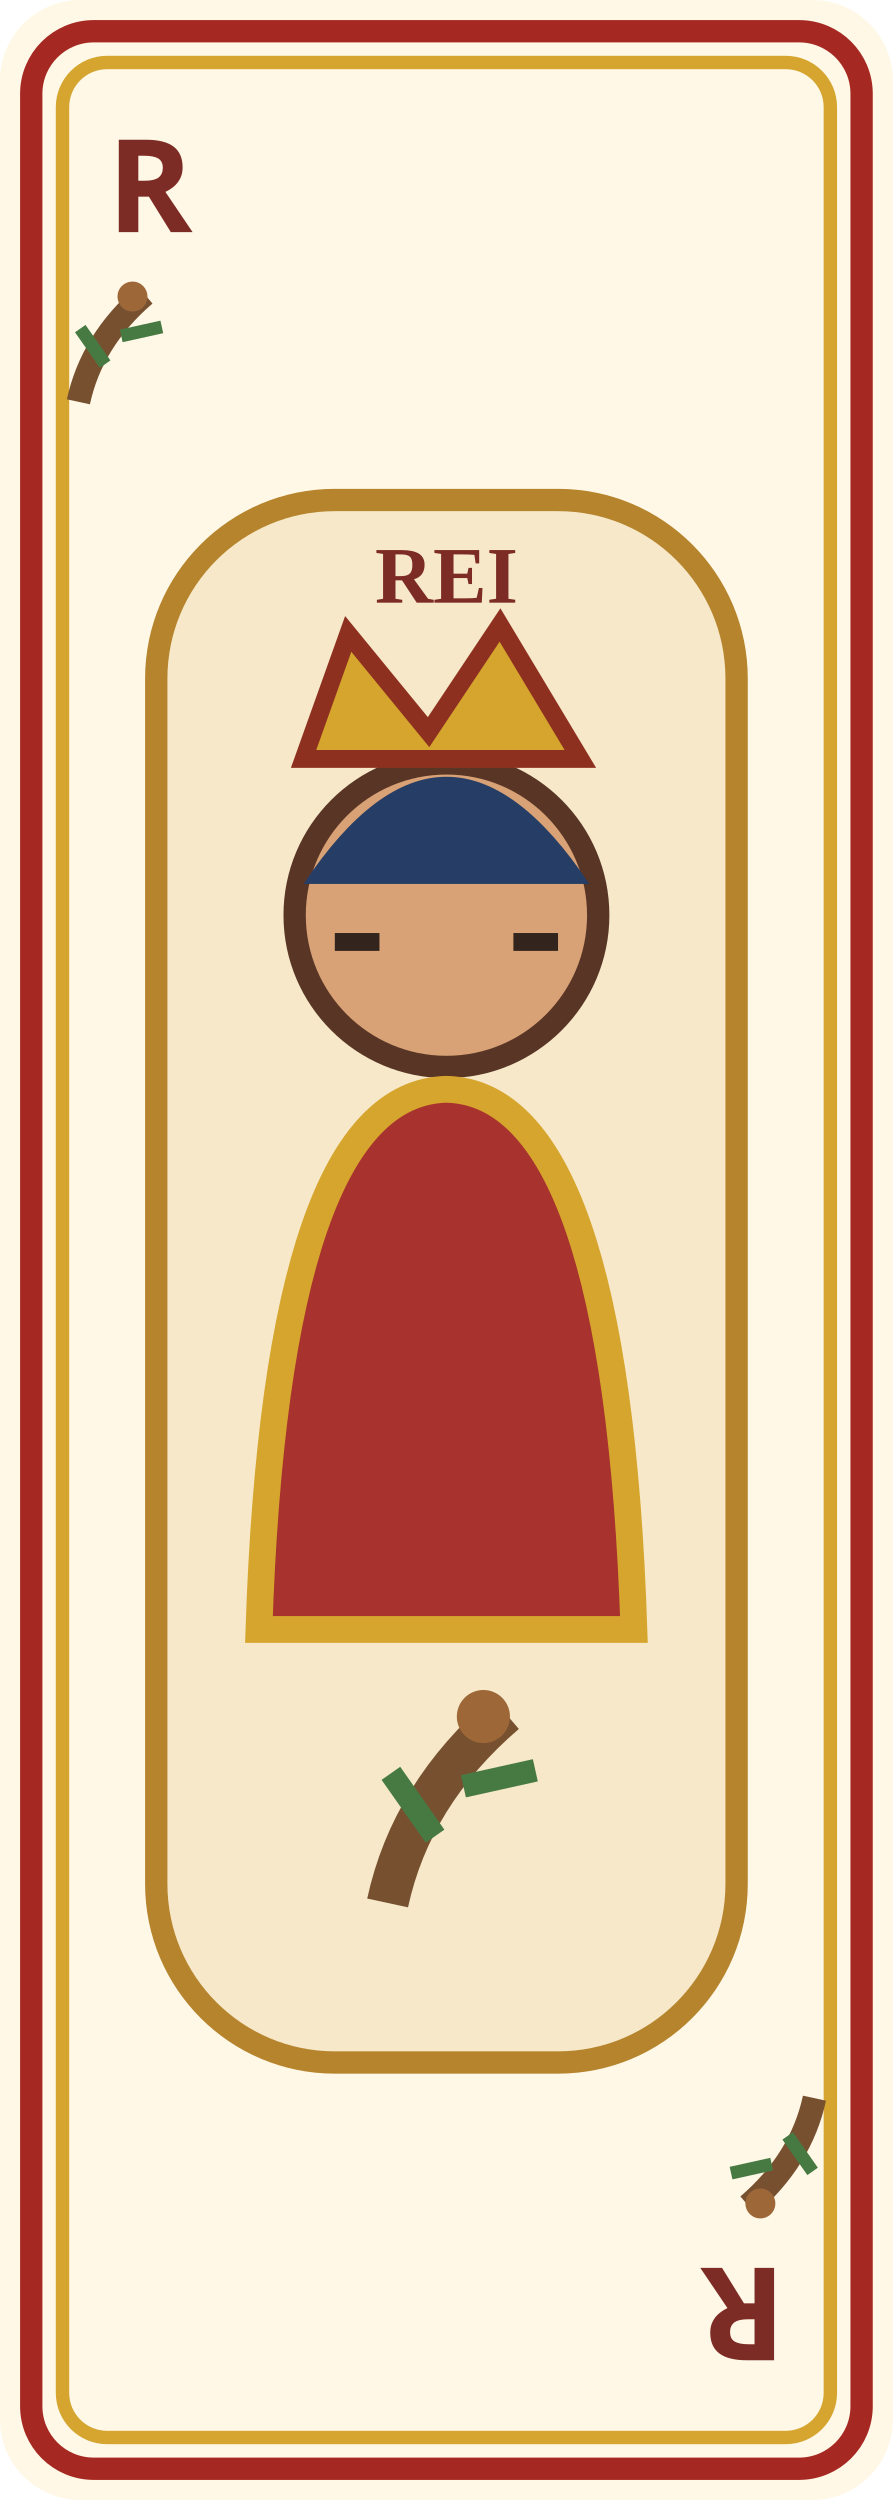
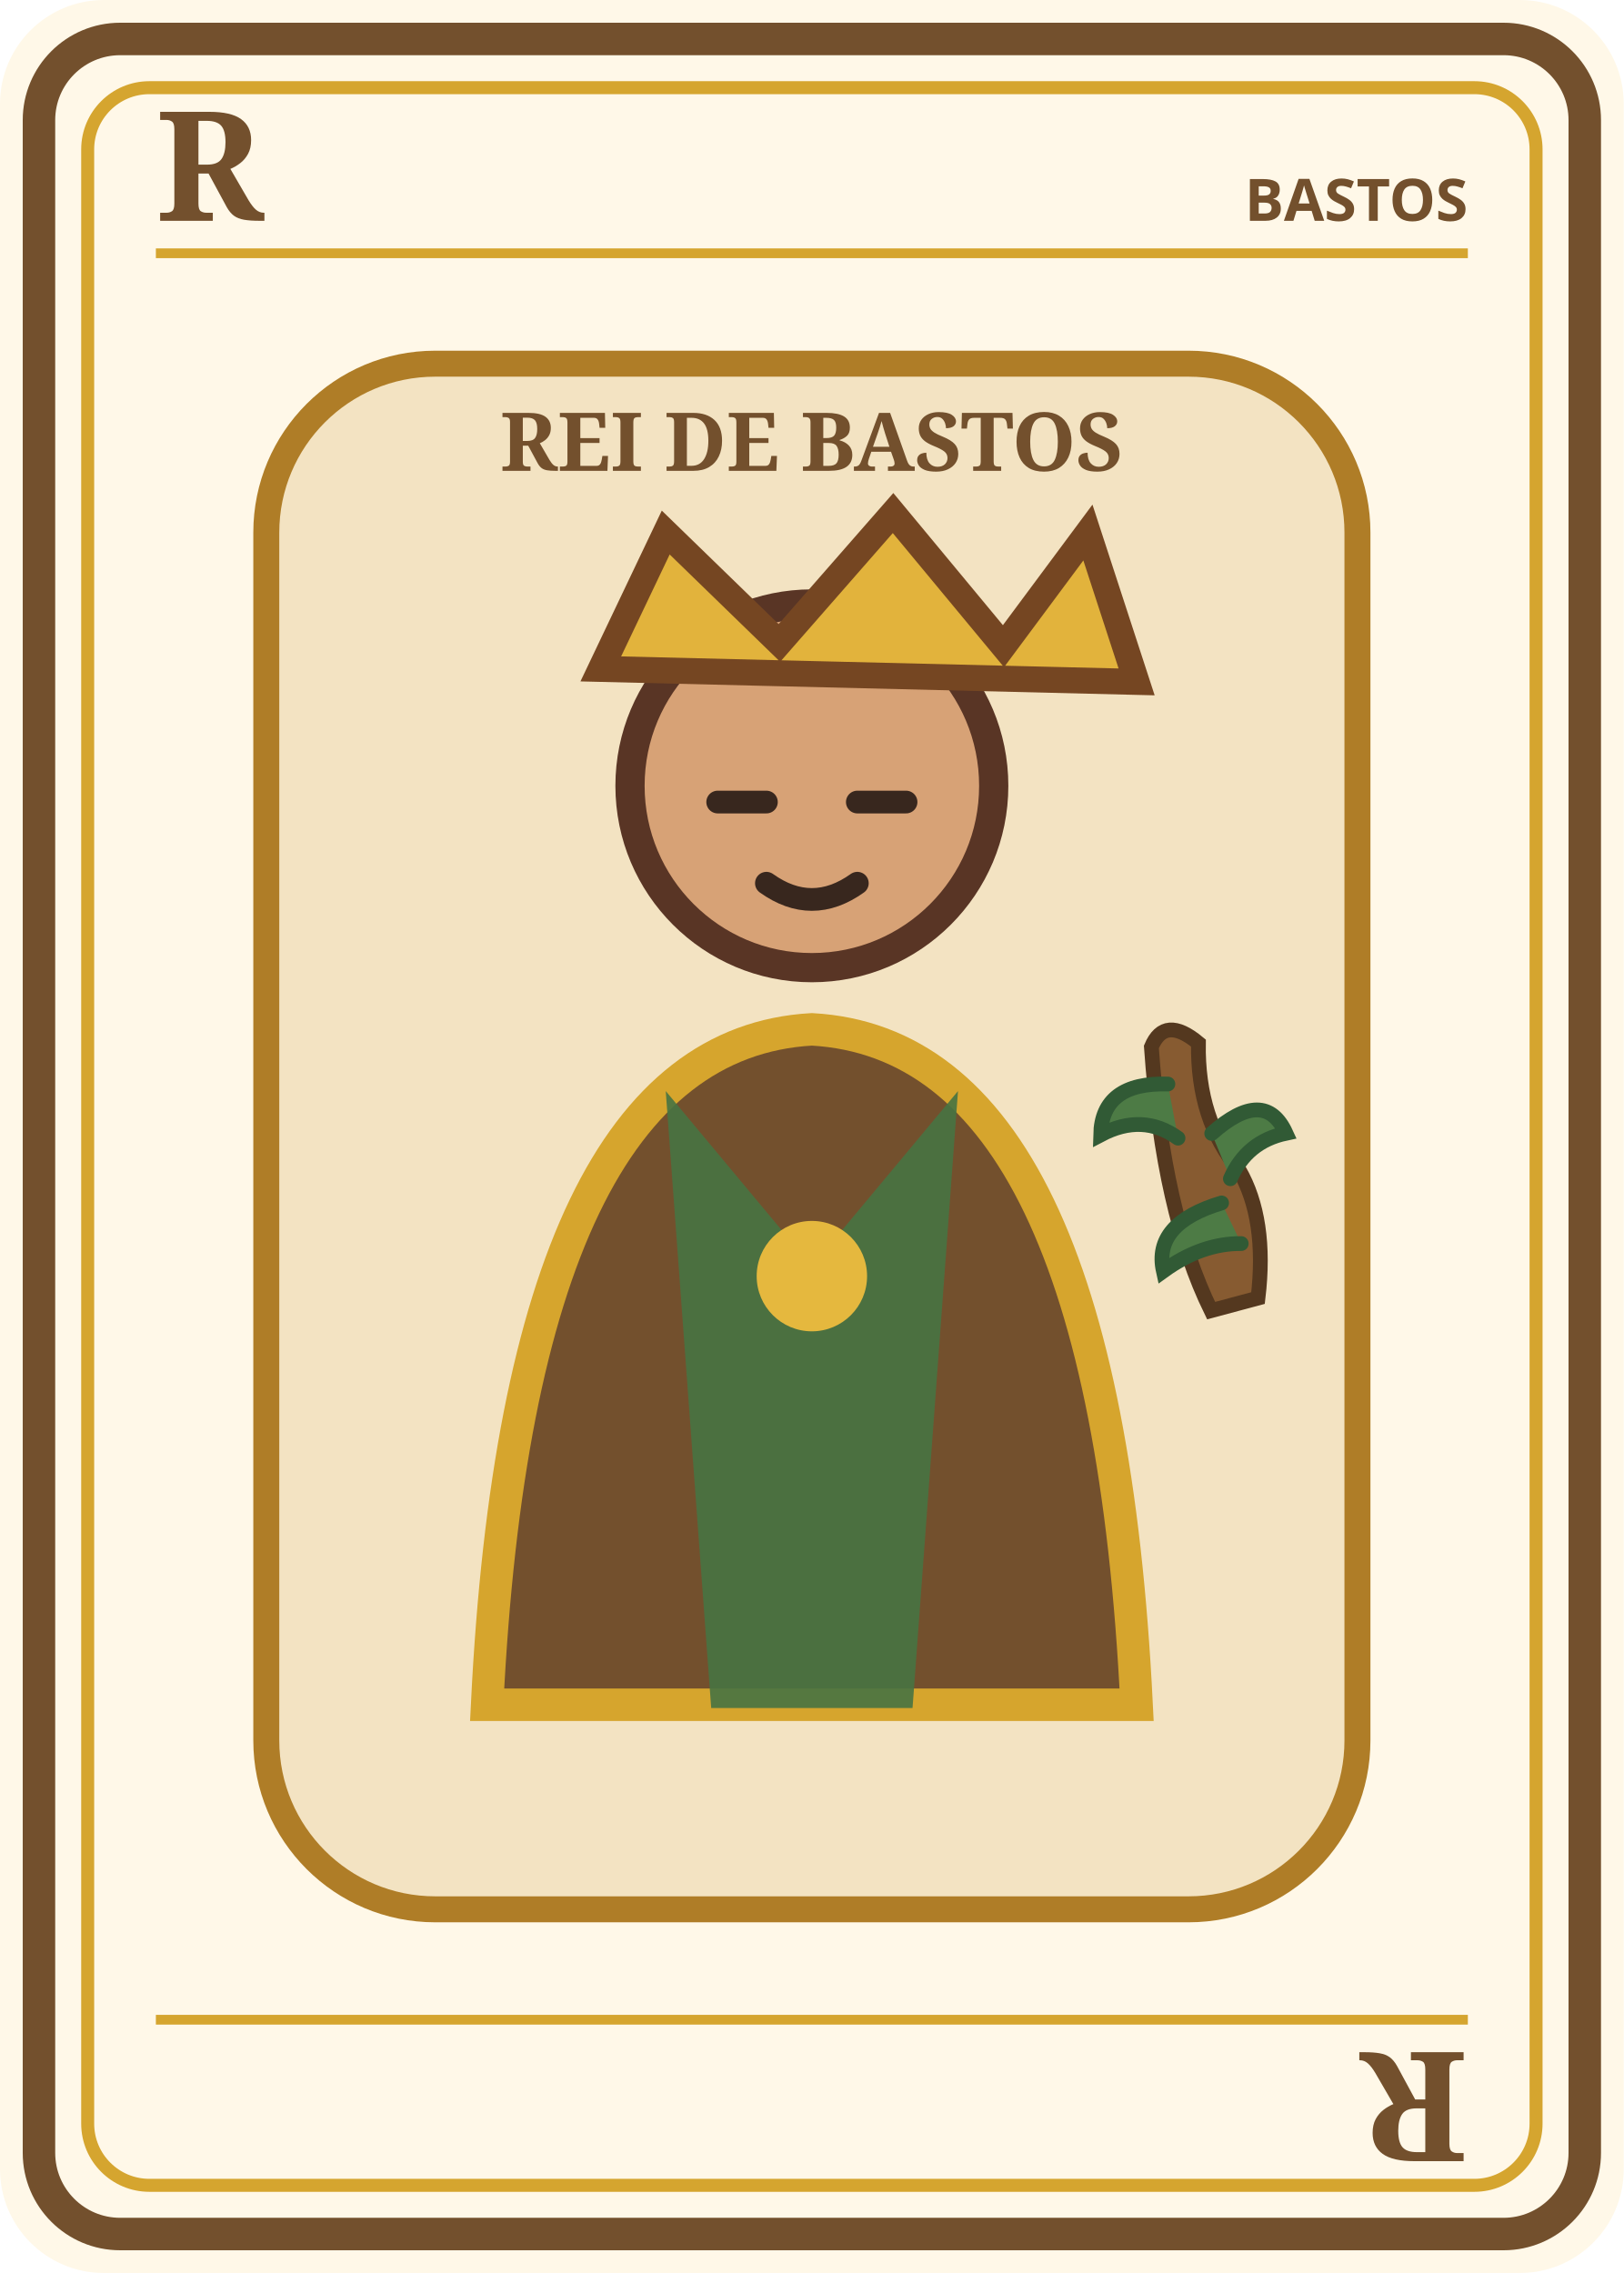
- <svg xmlns="http://www.w3.org/2000/svg" width="200" height="560" viewBox="0 0 200 560">
-   <rect width="200" height="560" rx="18" fill="#fff8e7" />
-   <rect x="7" y="7" width="186" height="546" rx="14" fill="none" stroke="#a52922" stroke-width="5" />
-   <rect x="14" y="14" width="172" height="532" rx="10" fill="none" stroke="#d5a52f" stroke-width="3" />
-   <text x="24" y="52" font-size="29" font-family="sans-serif" font-weight="bold" fill="#7d2c25">R</text>
-   <g transform="translate(25 78) rotate(22) scale(0.48)">
-     <path d="M-5 29Q-10 0 5-29" stroke="#76502f" stroke-width="11" />
-     <path d="M0 8L-17-3M2-7L18-18" stroke="#477a43" stroke-width="6" />
-     <circle cy="-26" r="7" fill="#9d6738" />
+ <svg xmlns="http://www.w3.org/2000/svg" width="500" height="700" viewBox="0 0 500 700">
+   <rect width="500" height="700" rx="32" fill="#fff8e8" />
+   <rect x="12" y="12" width="476" height="676" rx="25" fill="none" stroke="#73502d" stroke-width="10" />
+   <rect x="27" y="27" width="446" height="646" rx="19" fill="none" stroke="#d5a52f" stroke-width="4" />
+   <path d="M48 78H452M48 622H452" stroke="#d5a52f" stroke-width="3" />
+   <text x="48" y="68" font-size="47" font-family="serif" font-weight="bold" fill="#73502d">R</text>
+   <text x="452" y="68" text-anchor="end" font-size="18" font-family="sans-serif" font-weight="bold" fill="#73502d">BASTOS</text>
+   <g transform="rotate(180 250 350)">
+     <text x="48" y="68" font-size="47" font-family="serif" font-weight="bold" fill="#73502d">R</text>
  </g>
-   <rect x="35" y="112" width="130" height="350" rx="40" fill="#f6e8c9" stroke="#b6842c" stroke-width="5" />
-   <text x="100" y="135" text-anchor="middle" font-size="18" font-weight="bold" fill="#7d2c25">REI</text>
-   <circle cx="100" cy="205" r="34" fill="#d8a276" stroke="#593525" stroke-width="5" />
-   <path d="M68 198Q100 150 132 198" fill="#263d65" />
-   <path d="M58 365Q62 245 100 244Q138 245 142 365Z" fill="#a8322d" stroke="#d6a52d" stroke-width="6" />
-   <path d="M75 211h10m30 0h10" stroke="#33251d" stroke-width="4" />
-   <path d="M68 170L78 142 96 164 112 140 130 170Z" fill="#d6a52d" stroke="#8e301f" stroke-width="4" />
-   <g transform="translate(100 405) rotate(22) scale(0.85)">
-     <path d="M-5 29Q-10 0 5-29" stroke="#76502f" stroke-width="11" />
-     <path d="M0 8L-17-3M2-7L18-18" stroke="#477a43" stroke-width="6" />
-     <circle cy="-26" r="7" fill="#9d6738" />
-   </g>
-   <g transform="rotate(180 100 280)">
-     <text x="24" y="52" font-size="29" font-family="sans-serif" font-weight="bold" fill="#7d2c25">R</text>
-     <g transform="translate(25 78) rotate(22) scale(0.48)">
-       <path d="M-5 29Q-10 0 5-29" stroke="#76502f" stroke-width="11" />
-       <path d="M0 8L-17-3M2-7L18-18" stroke="#477a43" stroke-width="6" />
-       <circle cy="-26" r="7" fill="#9d6738" />
-     </g>
+   <rect x="82" y="112" width="336" height="476" rx="52" fill="#f3e3c2" stroke="#af7d27" stroke-width="8" />
+   <text x="250" y="145" text-anchor="middle" font-size="25" font-family="serif" font-weight="bold" fill="#73502d">REI DE BASTOS</text>
+   <circle cx="250" cy="242" r="56" fill="#d7a276" stroke="#593525" stroke-width="9" />
+   <path d="M185 206L205 164L240 198L275 158L309 199L335 164L350 210Z" fill="#e2b33c" stroke="#754622" stroke-width="8" />
+   <path d="M221 247h15m28 0h15M236 272Q250 282 264 272" fill="none" stroke="#38271e" stroke-width="7" stroke-linecap="round" />
+   <path d="M150 525Q160 322 250 317Q340 322 350 525Z" fill="#73502d" stroke="#d6a52d" stroke-width="10" />
+   <path d="M205 336L250 390L295 336L281 526H219Z" fill="#477343" opacity=".9" />
+   <circle cx="250" cy="393" r="17" fill="#e5b83e" />
+   <g transform="translate(370 360) scale(0.65) rotate(-15)">
+     <path d="M-13 66Q-23 15-8-62Q2-75 14-58Q4-23 17 5Q24 31 10 66Z" fill="#875b31" stroke="#54381f" stroke-width="7" />
+     <path d="M-5-43Q-35-52-42-28Q-20-33-7-17M9-15Q39-30 43-6Q24-7 12 8M5 18Q-29 19-30 42Q-9 34 9 39" fill="#4d7b45" stroke="#315a35" stroke-width="7" stroke-linecap="round" />
  </g>
</svg>
